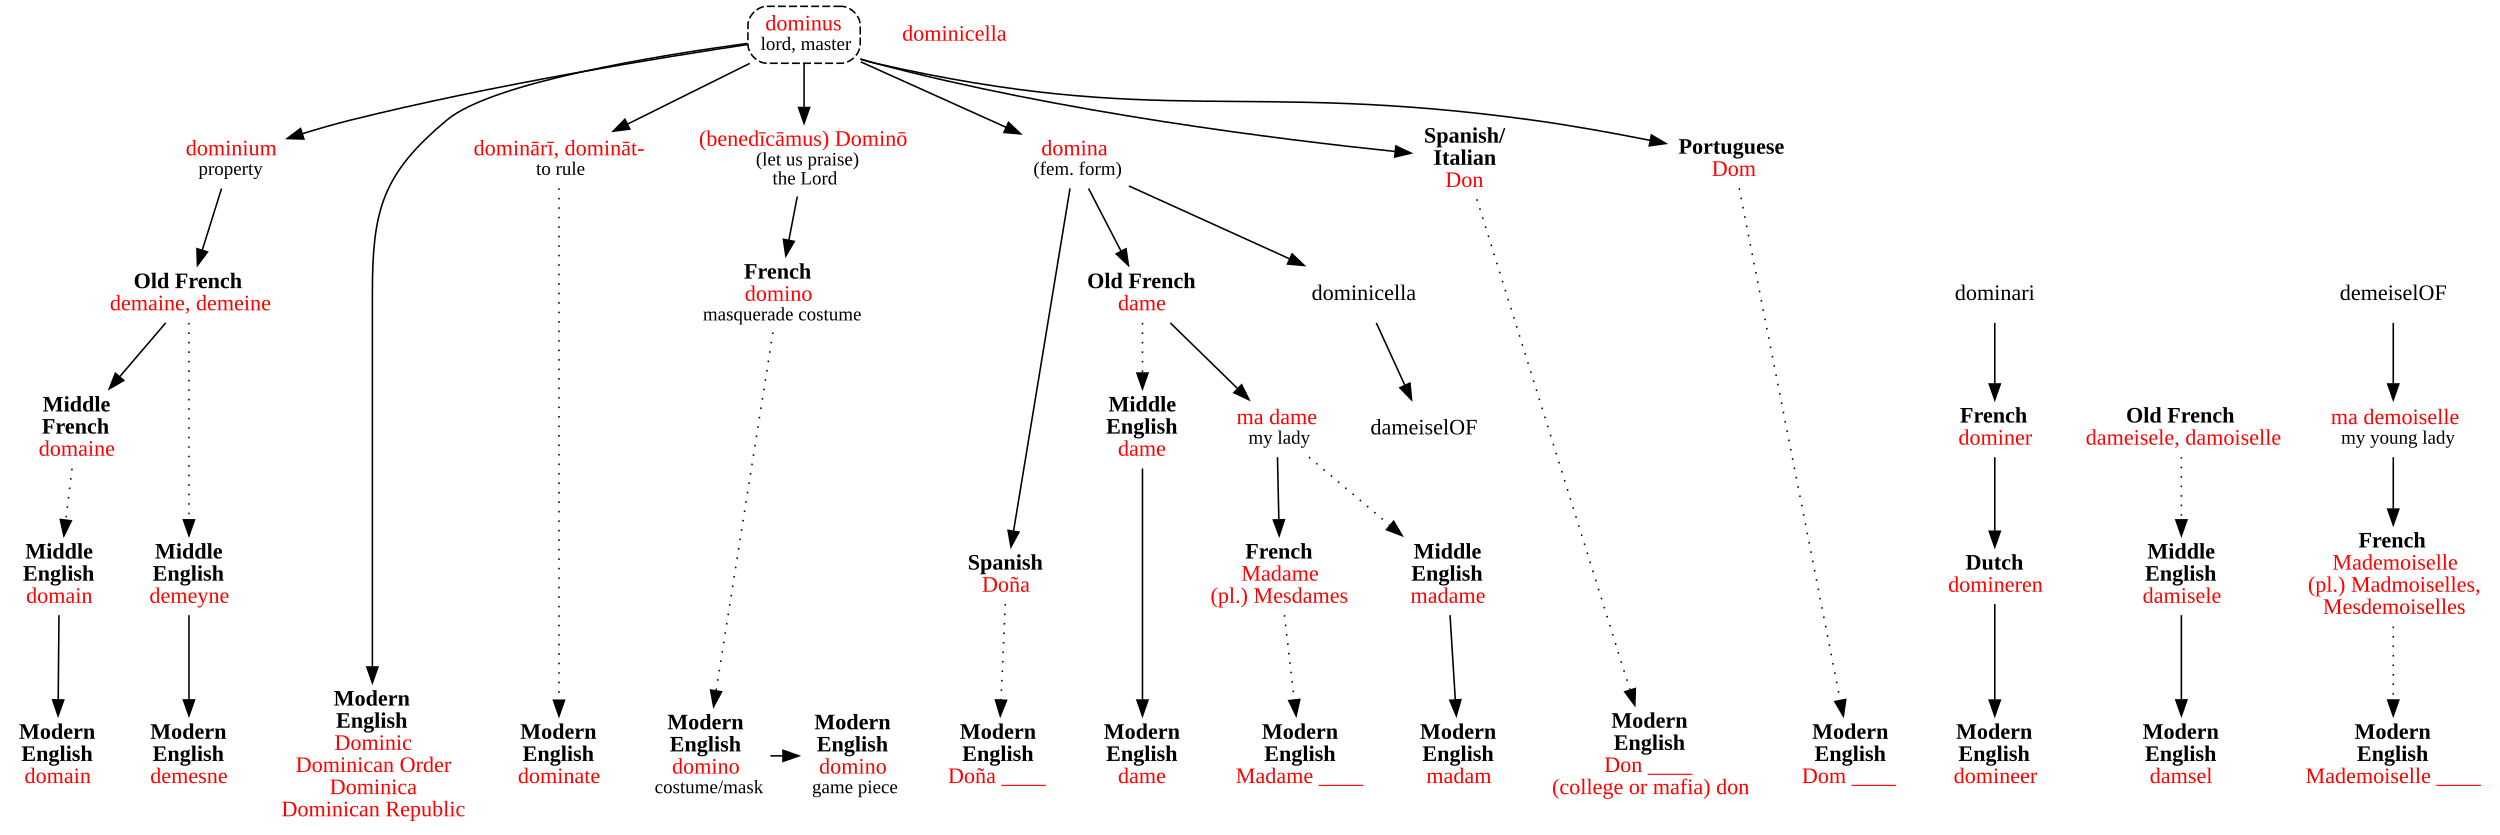
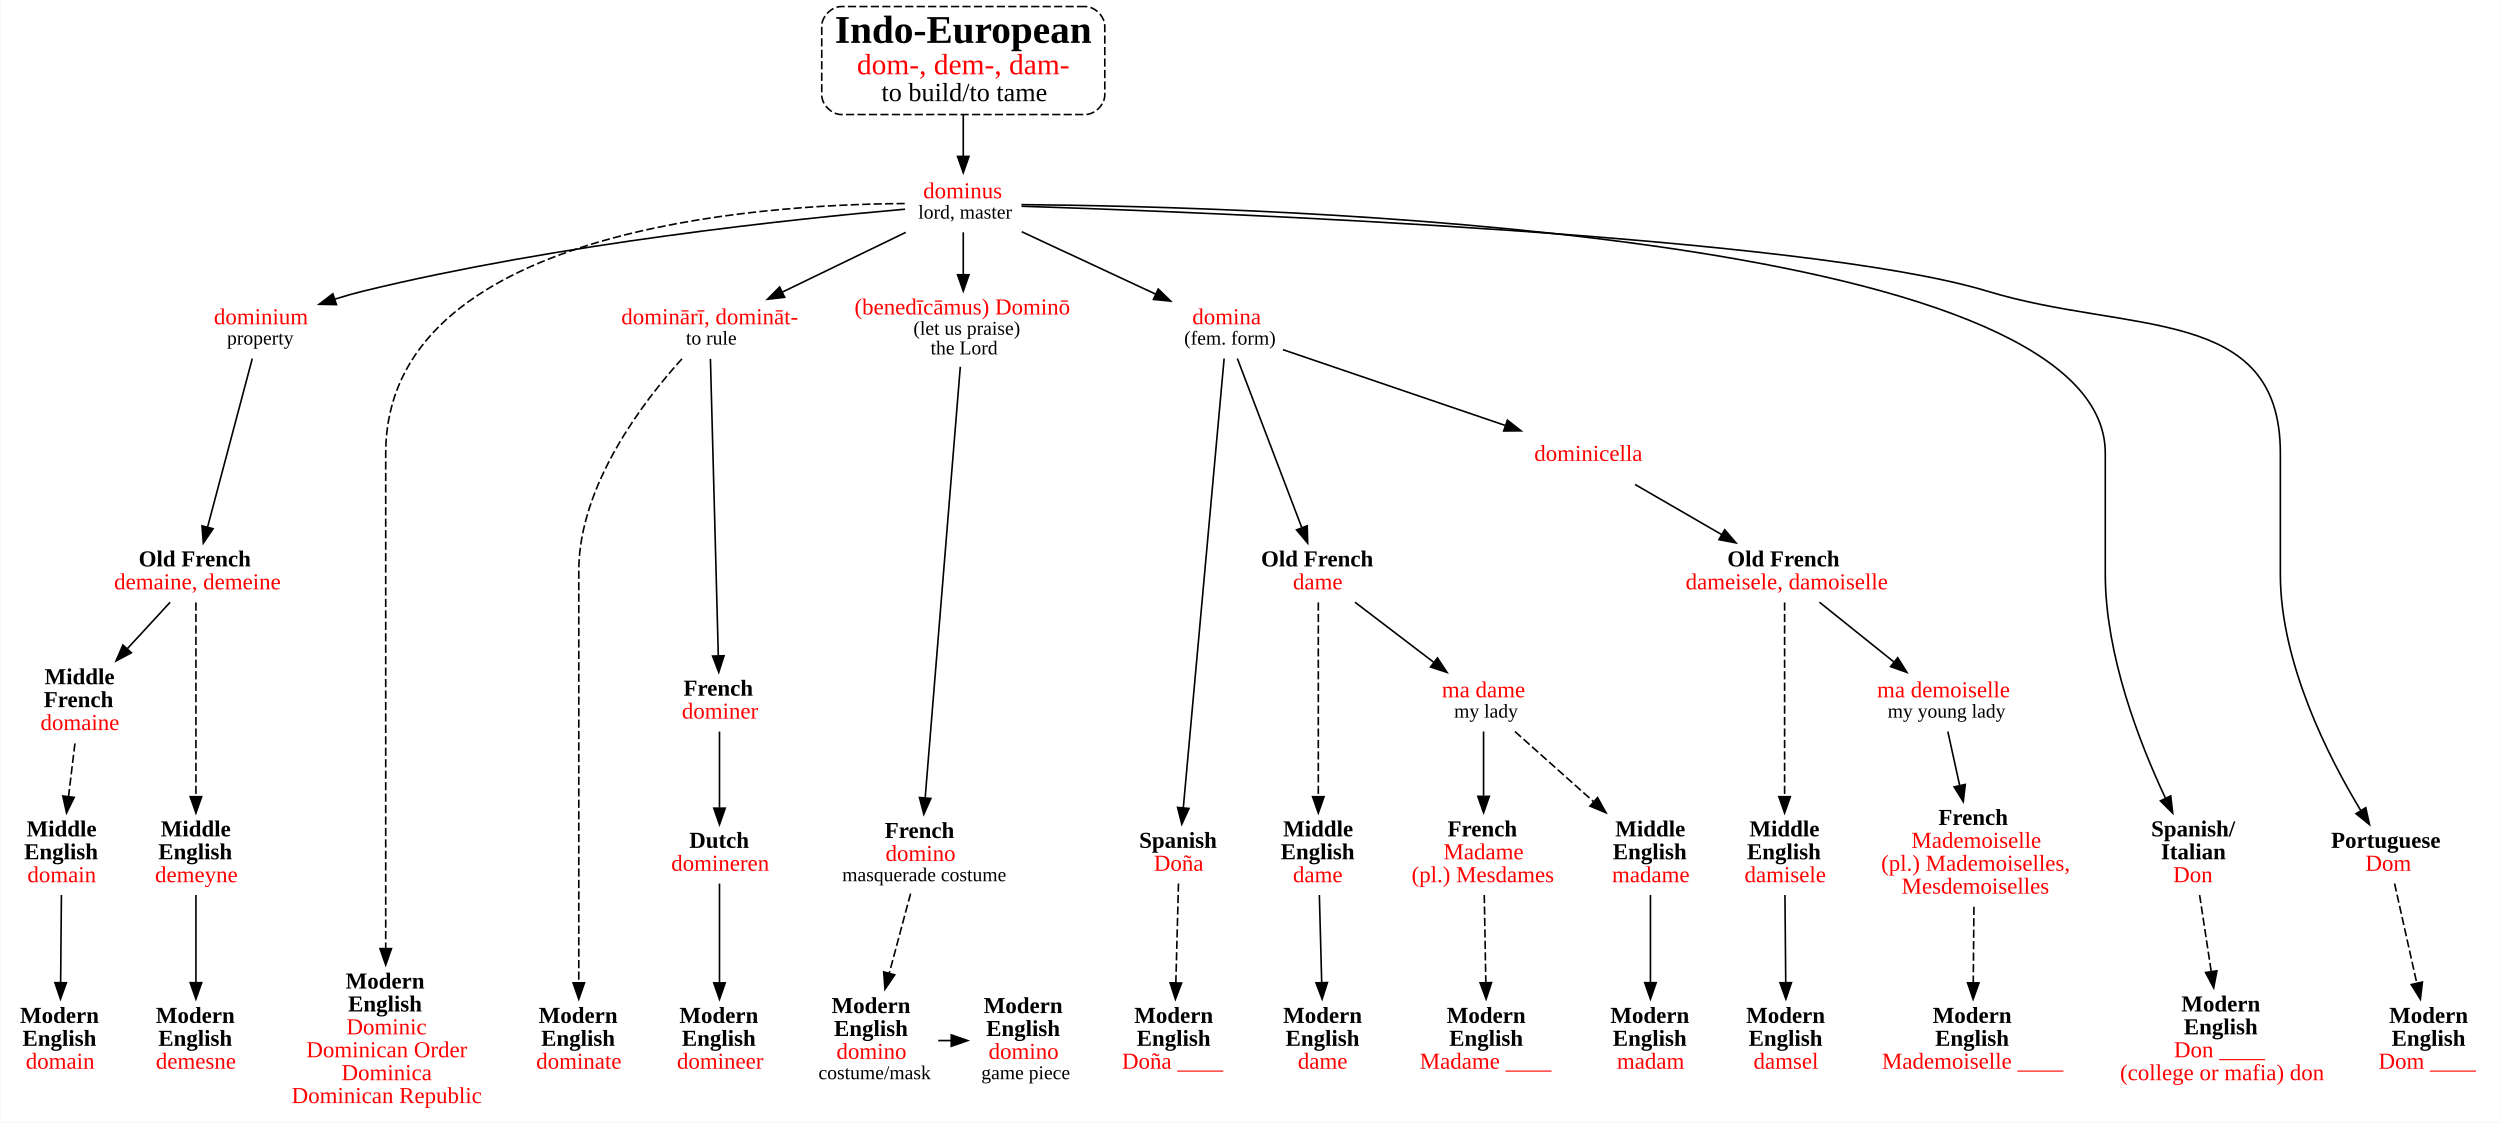
- <svg xmlns="http://www.w3.org/2000/svg" xmlns:xlink="http://www.w3.org/1999/xlink" width="1581pt" height="528pt" viewBox="0.00 0.00 1581.00 528.00">
-   <g id="graph0" class="graph" transform="scale(1 1) rotate(0) translate(4 524)">
-     <polygon fill="white" stroke="transparent" points="-4,4 -4,-524 1577,-524 1577,4 -4,4" />
+ <svg xmlns="http://www.w3.org/2000/svg" xmlns:xlink="http://www.w3.org/1999/xlink" width="1528pt" height="686pt" viewBox="0.00 0.00 1527.50 686.00">
+   <g id="graph0" class="graph" transform="scale(1 1) rotate(0) translate(4 682)">
+     <polygon fill="white" stroke="transparent" points="-4,4 -4,-682 1523.5,-682 1523.5,4 -4,4" />
    <g id="node1" class="node">
      <g id="a_node1">
-         <a xlink:href="dom-build0.svg" xlink:title="&lt;font color=&quot;red&quot;&gt;dominus&lt;/font&gt;&lt;br/&gt;&lt;font point-size=&quot;12&quot;&gt;lord, master&lt;/font&gt;">
-           <path fill="none" stroke="black" stroke-dasharray="5,2" d="M528,-520C528,-520 481,-520 481,-520 475,-520 469,-514 469,-508 469,-508 469,-496 469,-496 469,-490 475,-484 481,-484 481,-484 528,-484 528,-484 534,-484 540,-490 540,-496 540,-496 540,-508 540,-508 540,-514 534,-520 528,-520" />
-           <text text-anchor="start" x="480" y="-504.8" font-family="Times New Roman,serif" font-size="14.00" fill="red">dominus</text>
-           <text text-anchor="start" x="477" y="-492.4" font-family="Times New Roman,serif" font-size="12.00">lord, master</text>
+         <a xlink:href="dom-build0.svg" xlink:title="&lt;font point-size=&quot;24&quot;&gt;&lt;b&gt;Indo-European&lt;/b&gt;&lt;/font&gt;&lt;br/&gt;&lt;font point-size=&quot;18&quot; color=&quot;red&quot;&gt;dom-, dem-, dam-&lt;/font&gt;&lt;br/&gt;&lt;font point-size=&quot;16&quot;&gt;to build/to tame&lt;/font&gt;">
+           <path fill="none" stroke="black" stroke-dasharray="5,2" d="M659,-678C659,-678 510,-678 510,-678 504,-678 498,-672 498,-666 498,-666 498,-624 498,-624 498,-618 504,-612 510,-612 510,-612 659,-612 659,-612 665,-612 671,-618 671,-624 671,-624 671,-666 671,-666 671,-672 665,-678 659,-678" />
+           <text text-anchor="start" x="506" y="-655.8" font-family="Times New Roman,serif" font-weight="bold" font-size="24.00">Indo-European</text>
+           <text text-anchor="start" x="519.5" y="-636.6" font-family="Times New Roman,serif" font-size="18.00" fill="red">dom-, dem-, dam-</text>
+           <text text-anchor="start" x="534.5" y="-620.2" font-family="Times New Roman,serif" font-size="16.00">to build/to tame</text>
        </a>
      </g>
    </g>
    <g id="node2" class="node">
-       <text text-anchor="start" x="113.5" y="-425.8" font-family="Times New Roman,serif" font-size="14.00" fill="red">dominium</text>
-       <text text-anchor="start" x="121.5" y="-413.4" font-family="Times New Roman,serif" font-size="12.00">property</text>
+       <text text-anchor="start" x="560" y="-560.8" font-family="Times New Roman,serif" font-size="14.00" fill="red">dominus</text>
+       <text text-anchor="start" x="557" y="-548.4" font-family="Times New Roman,serif" font-size="12.00">lord, master</text>
    </g>
    <g id="edge1" class="edge">
-       <path fill="none" stroke="black" d="M468.85,-495.86C414.29,-487.68 306.98,-470.3 217.5,-448 207.63,-445.54 197.17,-442.52 187.26,-439.45" />
-       <polygon fill="black" stroke="black" points="188.17,-436.07 177.58,-436.39 186.06,-442.74 188.17,-436.07" />
-     </g>
-     <g id="node9" class="node">
+       <path fill="none" stroke="black" d="M584.5,-611.87C584.5,-603.5 584.5,-594.56 584.5,-586.46" />
+       <polygon fill="black" stroke="black" points="588,-586.41 584.5,-576.41 581,-586.41 588,-586.41" />
+     </g>
+     <g id="node3" class="node">
+       <text text-anchor="start" x="126.5" y="-483.8" font-family="Times New Roman,serif" font-size="14.00" fill="red">dominium</text>
+       <text text-anchor="start" x="134.5" y="-471.4" font-family="Times New Roman,serif" font-size="12.00">property</text>
+     </g>
+     <g id="edge2" class="edge">
+       <path fill="none" stroke="black" d="M548.9,-554.15C482.83,-548.37 337.1,-533.23 217.5,-504 211.88,-502.63 206.05,-500.95 200.31,-499.14" />
+       <polygon fill="black" stroke="black" points="201.38,-495.81 190.79,-496.01 199.19,-502.46 201.38,-495.81" />
+     </g>
+     <g id="node10" class="node">
      <text text-anchor="start" x="207" y="-77.8" font-family="Times New Roman,serif" font-weight="bold" font-size="14.00">Modern</text>
      <text text-anchor="start" x="208.5" y="-63.8" font-family="Times New Roman,serif" font-weight="bold" font-size="14.00">English</text>
      <text text-anchor="start" x="207.5" y="-49.8" font-family="Times New Roman,serif" font-size="14.00" fill="red">Dominic</text>
      <text text-anchor="start" x="183" y="-35.8" font-family="Times New Roman,serif" font-size="14.00" fill="red">Dominican Order</text>
      <text text-anchor="start" x="204.5" y="-21.8" font-family="Times New Roman,serif" font-size="14.00" fill="red">Dominica</text>
      <text text-anchor="start" x="174" y="-7.8" font-family="Times New Roman,serif" font-size="14.00" fill="red">Dominican Republic</text>
    </g>
-     <g id="edge8" class="edge">
-       <path fill="none" stroke="black" d="M468.59,-496.55C412.38,-488.95 307.08,-471.93 278.5,-448 238.05,-414.13 231.5,-391.76 231.5,-339 231.5,-339 231.5,-339 231.5,-252 231.5,-201.31 231.5,-143.57 231.5,-102.31" />
+     <g id="edge9" class="edge">
+       <path fill="none" stroke="black" stroke-dasharray="5,2" d="M548.71,-557.6C458.97,-557.04 231.5,-542.12 231.5,-405 231.5,-405 231.5,-405 231.5,-252 231.5,-201.31 231.5,-143.57 231.5,-102.31" />
      <polygon fill="black" stroke="black" points="235,-102.19 231.5,-92.19 228,-102.19 235,-102.19" />
    </g>
-     <g id="node10" class="node">
-       <text text-anchor="start" x="295.5" y="-425.8" font-family="Times New Roman,serif" font-size="14.00" fill="red">dominārī, domināt-</text>
-       <text text-anchor="start" x="335" y="-413.4" font-family="Times New Roman,serif" font-size="12.00">to rule</text>
-     </g>
-     <g id="edge9" class="edge">
-       <path fill="none" stroke="black" d="M470.1,-483.91C447.32,-472.6 417.27,-457.66 392.86,-445.54" />
-       <polygon fill="black" stroke="black" points="394.32,-442.36 383.8,-441.04 391.2,-448.62 394.32,-442.36" />
+     <g id="node11" class="node">
+       <text text-anchor="start" x="375.5" y="-483.8" font-family="Times New Roman,serif" font-size="14.00" fill="red">dominārī, domināt-</text>
+       <text text-anchor="start" x="415" y="-471.4" font-family="Times New Roman,serif" font-size="12.00">to rule</text>
+     </g>
+     <g id="edge10" class="edge">
+       <path fill="none" stroke="black" d="M549.33,-539.98C527.01,-529.18 497.94,-515.12 474.03,-503.54" />
+       <polygon fill="black" stroke="black" points="475.33,-500.29 464.8,-499.08 472.28,-506.59 475.33,-500.29" />
    </g>
    <g id="node16" class="node">
-       <text text-anchor="start" x="438" y="-431.8" font-family="Times New Roman,serif" font-size="14.00" fill="red">(benedīcāmus) Dominō</text>
-       <text text-anchor="start" x="474" y="-419.4" font-family="Times New Roman,serif" font-size="12.00">(let us praise)</text>
-       <text text-anchor="start" x="484.5" y="-407.4" font-family="Times New Roman,serif" font-size="12.00">the Lord</text>
-     </g>
-     <g id="edge14" class="edge">
-       <path fill="none" stroke="black" d="M504.5,-483.91C504.5,-475.71 504.5,-465.61 504.5,-456.06" />
-       <polygon fill="black" stroke="black" points="508,-456.02 504.5,-446.02 501,-456.02 508,-456.02" />
+       <text text-anchor="start" x="518" y="-489.8" font-family="Times New Roman,serif" font-size="14.00" fill="red">(benedīcāmus) Dominō</text>
+       <text text-anchor="start" x="554" y="-477.4" font-family="Times New Roman,serif" font-size="12.00">(let us praise)</text>
+       <text text-anchor="start" x="564.5" y="-465.4" font-family="Times New Roman,serif" font-size="12.00">the Lord</text>
+     </g>
+     <g id="edge15" class="edge">
+       <path fill="none" stroke="black" d="M584.5,-539.98C584.5,-532.34 584.5,-523.06 584.5,-514.19" />
+       <polygon fill="black" stroke="black" points="588,-514.08 584.5,-504.08 581,-514.08 588,-514.08" />
    </g>
    <g id="node20" class="node">
-       <text text-anchor="start" x="654.5" y="-425.8" font-family="Times New Roman,serif" font-size="14.00" fill="red">domina</text>
-       <text text-anchor="start" x="649.5" y="-413.4" font-family="Times New Roman,serif" font-size="12.00">(fem. form)</text>
+       <text text-anchor="start" x="724.5" y="-483.8" font-family="Times New Roman,serif" font-size="14.00" fill="red">domina</text>
+       <text text-anchor="start" x="719.5" y="-471.4" font-family="Times New Roman,serif" font-size="12.00">(fem. form)</text>
+     </g>
+     <g id="edge20" class="edge">
+       <path fill="none" stroke="black" d="M620.23,-540.36C644.41,-529.09 676.48,-514.15 702.12,-502.21" />
+       <polygon fill="black" stroke="black" points="703.66,-505.35 711.25,-497.96 700.71,-499.01 703.66,-505.35" />
+     </g>
+     <g id="node21" class="node">
+       <text text-anchor="start" x="1310.5" y="-170.8" font-family="Times New Roman,serif" font-weight="bold" font-size="14.00">Spanish/</text>
+       <text text-anchor="start" x="1316.5" y="-156.8" font-family="Times New Roman,serif" font-weight="bold" font-size="14.00">Italian</text>
+       <text text-anchor="start" x="1324" y="-142.8" font-family="Times New Roman,serif" font-size="14.00" fill="red">Don</text>
    </g>
    <g id="edge19" class="edge">
-       <path fill="none" stroke="black" d="M540.35,-484.86C567.1,-472.81 603.77,-456.3 632.16,-443.52" />
-       <polygon fill="black" stroke="black" points="633.77,-446.63 641.45,-439.33 630.89,-440.25 633.77,-446.63" />
-     </g>
-     <g id="node21" class="node">
-       <text text-anchor="start" x="896.5" y="-433.8" font-family="Times New Roman,serif" font-weight="bold" font-size="14.00">Spanish/</text>
-       <text text-anchor="start" x="902.5" y="-419.8" font-family="Times New Roman,serif" font-weight="bold" font-size="14.00">Italian</text>
-       <text text-anchor="start" x="910" y="-405.8" font-family="Times New Roman,serif" font-size="14.00" fill="red">Don</text>
-     </g>
-     <g id="edge18" class="edge">
-       <path fill="none" stroke="black" d="M540.15,-486.79C543.29,-485.77 546.43,-484.82 549.5,-484 666,-452.97 807.5,-435.56 878.04,-428.22" />
-       <polygon fill="black" stroke="black" points="878.74,-431.67 888.33,-427.17 878.03,-424.7 878.74,-431.67" />
+       <path fill="none" stroke="black" d="M620.07,-556.94C762.31,-555.75 1282.5,-542.04 1282.5,-405 1282.5,-405 1282.5,-405 1282.5,-331 1282.5,-281.68 1303.4,-227.92 1319.2,-194.34" />
+       <polygon fill="black" stroke="black" points="1322.51,-195.54 1323.7,-185.01 1316.2,-192.5 1322.51,-195.54" />
    </g>
    <g id="node25" class="node">
-       <text text-anchor="start" x="1057.5" y="-426.8" font-family="Times New Roman,serif" font-weight="bold" font-size="14.00">Portuguese</text>
-       <text text-anchor="start" x="1078.5" y="-412.8" font-family="Times New Roman,serif" font-size="14.00" fill="red">Dom</text>
-     </g>
-     <g id="edge23" class="edge">
-       <path fill="none" stroke="black" d="M540.09,-486.54C543.24,-485.57 546.41,-484.7 549.5,-484 730.45,-442.82 781.65,-473.26 965.5,-448 989.89,-444.65 1016.69,-439.76 1039.37,-435.27" />
-       <polygon fill="black" stroke="black" points="1040.36,-438.64 1049.47,-433.24 1038.98,-431.78 1040.36,-438.64" />
-     </g>
-     <g id="node3" class="node">
-       <text text-anchor="start" x="80.5" y="-341.8" font-family="Times New Roman,serif" font-weight="bold" font-size="14.00">Old French</text>
-       <text text-anchor="start" x="65.5" y="-327.8" font-family="Times New Roman,serif" font-size="14.00" fill="red">demaine, demeine</text>
-     </g>
-     <g id="edge2" class="edge">
-       <path fill="none" stroke="black" d="M136.11,-404.8C132.59,-393.56 127.92,-378.65 123.92,-365.86" />
-       <polygon fill="black" stroke="black" points="127.21,-364.67 120.88,-356.18 120.53,-366.76 127.21,-364.67" />
+       <text text-anchor="start" x="1420.5" y="-163.8" font-family="Times New Roman,serif" font-weight="bold" font-size="14.00">Portuguese</text>
+       <text text-anchor="start" x="1441.5" y="-149.8" font-family="Times New Roman,serif" font-size="14.00" fill="red">Dom</text>
+     </g>
+     <g id="edge24" class="edge">
+       <path fill="none" stroke="black" d="M620.1,-555.94C735.57,-552.2 1098.7,-537.95 1210.5,-504 1297.49,-477.58 1389.5,-495.91 1389.5,-405 1389.5,-405 1389.5,-405 1389.5,-331 1389.5,-276.83 1418.99,-219.12 1438.54,-186.81" />
+       <polygon fill="black" stroke="black" points="1441.7,-188.35 1444,-178.01 1435.76,-184.66 1441.7,-188.35" />
    </g>
    <g id="node4" class="node">
+       <text text-anchor="start" x="80.5" y="-335.8" font-family="Times New Roman,serif" font-weight="bold" font-size="14.00">Old French</text>
+       <text text-anchor="start" x="65.5" y="-321.8" font-family="Times New Roman,serif" font-size="14.00" fill="red">demaine, demeine</text>
+     </g>
+     <g id="edge3" class="edge">
+       <path fill="none" stroke="black" d="M149.95,-462.85C143.23,-437.51 130.58,-389.85 122.62,-359.85" />
+       <polygon fill="black" stroke="black" points="125.97,-358.81 120.02,-350.04 119.2,-360.6 125.97,-358.81" />
+     </g>
+     <g id="node5" class="node">
      <text text-anchor="start" x="23" y="-263.8" font-family="Times New Roman,serif" font-weight="bold" font-size="14.00">Middle</text>
      <text text-anchor="start" x="22.5" y="-249.8" font-family="Times New Roman,serif" font-weight="bold" font-size="14.00">French</text>
      <text text-anchor="start" x="20.5" y="-235.8" font-family="Times New Roman,serif" font-size="14.00" fill="red">domaine</text>
    </g>
-     <g id="edge3" class="edge">
-       <path fill="none" stroke="black" d="M100.79,-319.8C92.41,-310 81.64,-297.41 71.76,-285.87" />
-       <polygon fill="black" stroke="black" points="74.28,-283.42 65.12,-278.1 68.96,-287.97 74.28,-283.42" />
-     </g>
-     <g id="node7" class="node">
+     <g id="edge4" class="edge">
+       <path fill="none" stroke="black" d="M99.74,-313.91C92.07,-305.59 82.59,-295.31 73.67,-285.63" />
+       <polygon fill="black" stroke="black" points="76.03,-283.03 66.68,-278.05 70.88,-287.77 76.03,-283.03" />
+     </g>
+     <g id="node8" class="node">
      <text text-anchor="start" x="94" y="-170.8" font-family="Times New Roman,serif" font-weight="bold" font-size="14.00">Middle</text>
      <text text-anchor="start" x="92.5" y="-156.8" font-family="Times New Roman,serif" font-weight="bold" font-size="14.00">English</text>
      <text text-anchor="start" x="90.5" y="-142.8" font-family="Times New Roman,serif" font-size="14.00" fill="red">demeyne</text>
    </g>
-     <g id="edge6" class="edge">
-       <path fill="none" stroke="black" stroke-dasharray="1,5" d="M115.5,-319.8C115.5,-291.15 115.5,-233.09 115.5,-195.67" />
-       <polygon fill="black" stroke="black" points="119,-195.24 115.5,-185.24 112,-195.24 119,-195.24" />
-     </g>
-     <g id="node5" class="node">
+     <g id="edge7" class="edge">
+       <path fill="none" stroke="black" stroke-dasharray="5,2" d="M115.5,-313.76C115.5,-286.03 115.5,-230.98 115.5,-195.09" />
+       <polygon fill="black" stroke="black" points="119,-195.07 115.5,-185.07 112,-195.07 119,-195.07" />
+     </g>
+     <g id="node6" class="node">
      <text text-anchor="start" x="12" y="-170.8" font-family="Times New Roman,serif" font-weight="bold" font-size="14.00">Middle</text>
      <text text-anchor="start" x="10.5" y="-156.8" font-family="Times New Roman,serif" font-weight="bold" font-size="14.00">English</text>
      <text text-anchor="start" x="12.5" y="-142.8" font-family="Times New Roman,serif" font-size="14.00" fill="red">domain</text>
    </g>
-     <g id="edge4" class="edge">
-       <path fill="none" stroke="black" stroke-dasharray="1,5" d="M41.55,-227.61C40.35,-217.64 38.93,-205.93 37.63,-195.13" />
+     <g id="edge5" class="edge">
+       <path fill="none" stroke="black" stroke-dasharray="5,2" d="M41.55,-227.61C40.35,-217.64 38.93,-205.93 37.63,-195.13" />
      <polygon fill="black" stroke="black" points="41.09,-194.65 36.42,-185.14 34.14,-195.49 41.09,-194.65" />
    </g>
-     <g id="node6" class="node">
+     <g id="node7" class="node">
      <text text-anchor="start" x="8" y="-56.8" font-family="Times New Roman,serif" font-weight="bold" font-size="14.00">Modern</text>
      <text text-anchor="start" x="9.5" y="-42.8" font-family="Times New Roman,serif" font-weight="bold" font-size="14.00">English</text>
      <text text-anchor="start" x="11.5" y="-28.8" font-family="Times New Roman,serif" font-size="14.00" fill="red">domain</text>
    </g>
-     <g id="edge5" class="edge">
+     <g id="edge6" class="edge">
      <path fill="none" stroke="black" d="M33.29,-134.97C33.15,-119.43 32.96,-98.95 32.81,-81.65" />
      <polygon fill="black" stroke="black" points="36.31,-81.34 32.72,-71.37 29.31,-81.4 36.31,-81.34" />
    </g>
-     <g id="node8" class="node">
+     <g id="node9" class="node">
      <text text-anchor="start" x="91" y="-56.8" font-family="Times New Roman,serif" font-weight="bold" font-size="14.00">Modern</text>
      <text text-anchor="start" x="92.5" y="-42.8" font-family="Times New Roman,serif" font-weight="bold" font-size="14.00">English</text>
      <text text-anchor="start" x="91" y="-28.8" font-family="Times New Roman,serif" font-size="14.00" fill="red">demesne</text>
    </g>
-     <g id="edge7" class="edge">
+     <g id="edge8" class="edge">
      <path fill="none" stroke="black" d="M115.5,-134.97C115.5,-119.43 115.5,-98.95 115.5,-81.65" />
      <polygon fill="black" stroke="black" points="119,-81.37 115.5,-71.37 112,-81.37 119,-81.37" />
    </g>
-     <g id="node11" class="node">
+     <g id="node12" class="node">
      <text text-anchor="start" x="325" y="-56.8" font-family="Times New Roman,serif" font-weight="bold" font-size="14.00">Modern</text>
      <text text-anchor="start" x="326.5" y="-42.8" font-family="Times New Roman,serif" font-weight="bold" font-size="14.00">English</text>
      <text text-anchor="start" x="323.5" y="-28.8" font-family="Times New Roman,serif" font-size="14.00" fill="red">dominate</text>
    </g>
-     <g id="edge10" class="edge">
-       <path fill="none" stroke="black" stroke-dasharray="1,5" d="M349.5,-404.91C349.5,-347.3 349.5,-159.44 349.5,-81.44" />
-       <polygon fill="black" stroke="black" points="353,-81.18 349.5,-71.18 346,-81.18 353,-81.18" />
-     </g>
-     <g id="node12" class="node">
-       <text text-anchor="start" x="1235.5" y="-256.8" font-family="Times New Roman,serif" font-weight="bold" font-size="14.00">French</text>
-       <text text-anchor="start" x="1234.5" y="-242.8" font-family="Times New Roman,serif" font-size="14.00" fill="red">dominer</text>
+     <g id="edge11" class="edge">
+       <path fill="none" stroke="black" stroke-dasharray="5,2" d="M412.53,-462.65C389.05,-436.73 349.5,-385.3 349.5,-333 349.5,-333 349.5,-333 349.5,-252 349.5,-192.05 349.5,-122.24 349.5,-81.5" />
+       <polygon fill="black" stroke="black" points="353,-81.3 349.5,-71.3 346,-81.3 353,-81.3" />
    </g>
    <g id="node13" class="node">
-       <text text-anchor="start" x="1239" y="-163.8" font-family="Times New Roman,serif" font-weight="bold" font-size="14.00">Dutch</text>
-       <text text-anchor="start" x="1228" y="-149.8" font-family="Times New Roman,serif" font-size="14.00" fill="red">domineren</text>
+       <text text-anchor="start" x="413.5" y="-256.8" font-family="Times New Roman,serif" font-weight="bold" font-size="14.00">French</text>
+       <text text-anchor="start" x="412.5" y="-242.8" font-family="Times New Roman,serif" font-size="14.00" fill="red">dominer</text>
    </g>
    <g id="edge12" class="edge">
-       <path fill="none" stroke="black" d="M1257.5,-234.88C1257.5,-221.79 1257.5,-203.48 1257.5,-188.36" />
-       <polygon fill="black" stroke="black" points="1261,-188.04 1257.5,-178.04 1254,-188.04 1261,-188.04" />
+       <path fill="none" stroke="black" d="M429.96,-462.64C431,-423.52 433.53,-328.21 434.78,-281.17" />
+       <polygon fill="black" stroke="black" points="438.28,-281.2 435.05,-271.11 431.28,-281.01 438.28,-281.2" />
    </g>
    <g id="node14" class="node">
-       <text text-anchor="start" x="1233" y="-56.8" font-family="Times New Roman,serif" font-weight="bold" font-size="14.00">Modern</text>
-       <text text-anchor="start" x="1234.5" y="-42.8" font-family="Times New Roman,serif" font-weight="bold" font-size="14.00">English</text>
-       <text text-anchor="start" x="1231.5" y="-28.8" font-family="Times New Roman,serif" font-size="14.00" fill="red">domineer</text>
+       <text text-anchor="start" x="417" y="-163.8" font-family="Times New Roman,serif" font-weight="bold" font-size="14.00">Dutch</text>
+       <text text-anchor="start" x="406" y="-149.8" font-family="Times New Roman,serif" font-size="14.00" fill="red">domineren</text>
    </g>
    <g id="edge13" class="edge">
-       <path fill="none" stroke="black" d="M1257.5,-141.99C1257.5,-125.94 1257.5,-101.41 1257.5,-81.29" />
-       <polygon fill="black" stroke="black" points="1261,-81.25 1257.5,-71.25 1254,-81.25 1261,-81.25" />
+       <path fill="none" stroke="black" d="M435.5,-234.88C435.5,-221.79 435.5,-203.48 435.5,-188.36" />
+       <polygon fill="black" stroke="black" points="439,-188.04 435.5,-178.04 432,-188.04 439,-188.04" />
    </g>
    <g id="node15" class="node">
-       <text text-anchor="middle" x="1257.5" y="-334.3" font-family="Times New Roman,serif" font-size="14.00">dominari</text>
-     </g>
-     <g id="edge11" class="edge">
-       <path fill="none" stroke="black" d="M1257.5,-319.8C1257.5,-308.67 1257.5,-293.94 1257.5,-281.24" />
-       <polygon fill="black" stroke="black" points="1261,-281.18 1257.5,-271.18 1254,-281.18 1261,-281.18" />
+       <text text-anchor="start" x="411" y="-56.8" font-family="Times New Roman,serif" font-weight="bold" font-size="14.00">Modern</text>
+       <text text-anchor="start" x="412.5" y="-42.8" font-family="Times New Roman,serif" font-weight="bold" font-size="14.00">English</text>
+       <text text-anchor="start" x="409.5" y="-28.8" font-family="Times New Roman,serif" font-size="14.00" fill="red">domineer</text>
+     </g>
+     <g id="edge14" class="edge">
+       <path fill="none" stroke="black" d="M435.5,-141.99C435.5,-125.94 435.5,-101.41 435.5,-81.29" />
+       <polygon fill="black" stroke="black" points="439,-81.25 435.5,-71.25 432,-81.25 439,-81.25" />
    </g>
    <g id="node17" class="node">
-       <text text-anchor="start" x="466.5" y="-347.8" font-family="Times New Roman,serif" font-weight="bold" font-size="14.00">French</text>
-       <text text-anchor="start" x="467" y="-333.8" font-family="Times New Roman,serif" font-size="14.00" fill="red">domino</text>
-       <text text-anchor="start" x="440.5" y="-321.4" font-family="Times New Roman,serif" font-size="12.00">masquerade costume</text>
-     </g>
-     <g id="edge15" class="edge">
-       <path fill="none" stroke="black" d="M500.21,-399.76C498.58,-391.31 496.69,-381.51 494.91,-372.26" />
-       <polygon fill="black" stroke="black" points="498.3,-371.33 492.97,-362.17 491.42,-372.66 498.3,-371.33" />
+       <text text-anchor="start" x="536.5" y="-169.8" font-family="Times New Roman,serif" font-weight="bold" font-size="14.00">French</text>
+       <text text-anchor="start" x="537" y="-155.8" font-family="Times New Roman,serif" font-size="14.00" fill="red">domino</text>
+       <text text-anchor="start" x="510.5" y="-143.4" font-family="Times New Roman,serif" font-size="12.00">masquerade costume</text>
+     </g>
+     <g id="edge16" class="edge">
+       <path fill="none" stroke="black" d="M582.69,-457.82C578.21,-402.81 566.56,-259.84 561.23,-194.48" />
+       <polygon fill="black" stroke="black" points="564.7,-194 560.4,-184.31 557.72,-194.57 564.7,-194" />
    </g>
    <g id="node18" class="node">
-       <text text-anchor="start" x="418" y="-62.8" font-family="Times New Roman,serif" font-weight="bold" font-size="14.00">Modern</text>
-       <text text-anchor="start" x="419.5" y="-48.8" font-family="Times New Roman,serif" font-weight="bold" font-size="14.00">English</text>
-       <text text-anchor="start" x="421" y="-34.8" font-family="Times New Roman,serif" font-size="14.00" fill="red">domino</text>
-       <text text-anchor="start" x="410" y="-22.4" font-family="Times New Roman,serif" font-size="12.00">costume/mask</text>
-     </g>
-     <g id="edge16" class="edge">
-       <path fill="none" stroke="black" stroke-dasharray="1,5" d="M484.81,-313.76C476.99,-264.46 458.66,-148.9 448.89,-87.31" />
-       <polygon fill="black" stroke="black" points="452.31,-86.51 447.29,-77.18 445.4,-87.61 452.31,-86.51" />
+       <text text-anchor="start" x="504" y="-62.8" font-family="Times New Roman,serif" font-weight="bold" font-size="14.00">Modern</text>
+       <text text-anchor="start" x="505.5" y="-48.8" font-family="Times New Roman,serif" font-weight="bold" font-size="14.00">English</text>
+       <text text-anchor="start" x="507" y="-34.8" font-family="Times New Roman,serif" font-size="14.00" fill="red">domino</text>
+       <text text-anchor="start" x="496" y="-22.4" font-family="Times New Roman,serif" font-size="12.00">costume/mask</text>
+     </g>
+     <g id="edge17" class="edge">
+       <path fill="none" stroke="black" stroke-dasharray="5,2" d="M552.28,-135.79C548.53,-121.79 543.65,-103.55 539.28,-87.25" />
+       <polygon fill="black" stroke="black" points="542.61,-86.16 536.65,-77.41 535.85,-87.98 542.61,-86.16" />
    </g>
    <g id="node19" class="node">
-       <text text-anchor="start" x="511" y="-62.8" font-family="Times New Roman,serif" font-weight="bold" font-size="14.00">Modern</text>
-       <text text-anchor="start" x="512.5" y="-48.8" font-family="Times New Roman,serif" font-weight="bold" font-size="14.00">English</text>
-       <text text-anchor="start" x="514" y="-34.8" font-family="Times New Roman,serif" font-size="14.00" fill="red">domino</text>
-       <text text-anchor="start" x="509.5" y="-22.4" font-family="Times New Roman,serif" font-size="12.00">game piece</text>
-     </g>
-     <g id="edge17" class="edge">
-       <path fill="none" stroke="black" d="M483.19,-46C485.81,-46 488.43,-46 491.05,-46" />
-       <polygon fill="black" stroke="black" points="491.17,-49.5 501.17,-46 491.17,-42.5 491.17,-49.5" />
+       <text text-anchor="start" x="597" y="-62.8" font-family="Times New Roman,serif" font-weight="bold" font-size="14.00">Modern</text>
+       <text text-anchor="start" x="598.5" y="-48.8" font-family="Times New Roman,serif" font-weight="bold" font-size="14.00">English</text>
+       <text text-anchor="start" x="600" y="-34.8" font-family="Times New Roman,serif" font-size="14.00" fill="red">domino</text>
+       <text text-anchor="start" x="595.5" y="-22.4" font-family="Times New Roman,serif" font-size="12.00">game piece</text>
+     </g>
+     <g id="edge18" class="edge">
+       <path fill="none" stroke="black" d="M569.19,-46C571.81,-46 574.43,-46 577.05,-46" />
+       <polygon fill="black" stroke="black" points="577.17,-49.5 587.17,-46 577.17,-42.5 577.17,-49.5" />
    </g>
    <g id="node22" class="node">
-       <text text-anchor="start" x="608" y="-163.8" font-family="Times New Roman,serif" font-weight="bold" font-size="14.00">Spanish</text>
-       <text text-anchor="start" x="617" y="-149.8" font-family="Times New Roman,serif" font-size="14.00" fill="red">Doña</text>
-     </g>
-     <g id="edge20" class="edge">
-       <path fill="none" stroke="black" d="M672.68,-404.88C665.39,-360.63 645.88,-242.22 637.01,-188.36" />
-       <polygon fill="black" stroke="black" points="640.41,-187.49 635.33,-178.19 633.5,-188.62 640.41,-187.49" />
+       <text text-anchor="start" x="692" y="-163.8" font-family="Times New Roman,serif" font-weight="bold" font-size="14.00">Spanish</text>
+       <text text-anchor="start" x="701" y="-149.8" font-family="Times New Roman,serif" font-size="14.00" fill="red">Doña</text>
+     </g>
+     <g id="edge21" class="edge">
+       <path fill="none" stroke="black" d="M743.94,-462.85C739.18,-410.49 724.81,-252.39 718.99,-188.36" />
+       <polygon fill="black" stroke="black" points="722.46,-187.88 718.07,-178.24 715.49,-188.51 722.46,-187.88" />
    </g>
    <g id="node27" class="node">
-       <text text-anchor="start" x="683.5" y="-341.8" font-family="Times New Roman,serif" font-weight="bold" font-size="14.00">Old French</text>
-       <text text-anchor="start" x="703" y="-327.8" font-family="Times New Roman,serif" font-size="14.00" fill="red">dame</text>
+       <text text-anchor="start" x="766.5" y="-335.8" font-family="Times New Roman,serif" font-weight="bold" font-size="14.00">Old French</text>
+       <text text-anchor="start" x="786" y="-321.8" font-family="Times New Roman,serif" font-size="14.00" fill="red">dame</text>
+     </g>
+     <g id="edge26" class="edge">
+       <path fill="none" stroke="black" d="M752.03,-462.85C761.73,-437.4 780,-389.43 791.42,-359.46" />
+       <polygon fill="black" stroke="black" points="794.72,-360.63 795.01,-350.04 788.18,-358.14 794.72,-360.63" />
+     </g>
+     <g id="node35" class="node">
+       <text text-anchor="start" x="933.5" y="-400.3" font-family="Times New Roman,serif" font-size="14.00" fill="red">dominicella</text>
+     </g>
+     <g id="edge34" class="edge">
+       <path fill="none" stroke="black" d="M779.88,-468.28C816.35,-455.85 874.32,-436.08 915.77,-421.95" />
+       <polygon fill="black" stroke="black" points="917.07,-425.21 925.4,-418.67 914.81,-418.58 917.07,-425.21" />
+     </g>
+     <g id="node23" class="node">
+       <text text-anchor="start" x="1329" y="-63.8" font-family="Times New Roman,serif" font-weight="bold" font-size="14.00">Modern</text>
+       <text text-anchor="start" x="1330.5" y="-49.8" font-family="Times New Roman,serif" font-weight="bold" font-size="14.00">English</text>
+       <text text-anchor="start" x="1324.5" y="-35.8" font-family="Times New Roman,serif" font-size="14.00" fill="red">Don ____</text>
+       <text text-anchor="start" x="1291.5" y="-21.8" font-family="Times New Roman,serif" font-size="14.00" fill="red">(college or mafia) don</text>
+     </g>
+     <g id="edge22" class="edge">
+       <path fill="none" stroke="black" stroke-dasharray="5,2" d="M1340.15,-134.97C1342.21,-121.37 1344.85,-103.98 1347.24,-88.26" />
+       <polygon fill="black" stroke="black" points="1350.72,-88.64 1348.76,-78.23 1343.8,-87.59 1350.72,-88.64" />
+     </g>
+     <g id="node24" class="node">
+       <text text-anchor="start" x="689" y="-56.8" font-family="Times New Roman,serif" font-weight="bold" font-size="14.00">Modern</text>
+       <text text-anchor="start" x="690.5" y="-42.8" font-family="Times New Roman,serif" font-weight="bold" font-size="14.00">English</text>
+       <text text-anchor="start" x="681.5" y="-28.8" font-family="Times New Roman,serif" font-size="14.00" fill="red">Doña ____</text>
+     </g>
+     <g id="edge23" class="edge">
+       <path fill="none" stroke="black" stroke-dasharray="5,2" d="M716.04,-141.99C715.61,-125.94 714.96,-101.41 714.42,-81.29" />
+       <polygon fill="black" stroke="black" points="717.92,-81.15 714.15,-71.25 710.92,-81.34 717.92,-81.15" />
+     </g>
+     <g id="node26" class="node">
+       <text text-anchor="start" x="1456" y="-56.8" font-family="Times New Roman,serif" font-weight="bold" font-size="14.00">Modern</text>
+       <text text-anchor="start" x="1457.5" y="-42.8" font-family="Times New Roman,serif" font-weight="bold" font-size="14.00">English</text>
+       <text text-anchor="start" x="1449.5" y="-28.8" font-family="Times New Roman,serif" font-size="14.00" fill="red">Dom ____</text>
    </g>
    <g id="edge25" class="edge">
-       <path fill="none" stroke="black" d="M684.41,-404.8C690.35,-393.34 698.27,-378.06 704.97,-365.11" />
-       <polygon fill="black" stroke="black" points="708.11,-366.66 709.6,-356.18 701.89,-363.44 708.11,-366.66" />
+       <path fill="none" stroke="black" stroke-dasharray="5,2" d="M1459.3,-141.99C1462.9,-125.87 1468.41,-101.18 1472.91,-81.02" />
+       <polygon fill="black" stroke="black" points="1476.33,-81.77 1475.09,-71.25 1469.49,-80.24 1476.33,-81.77" />
+     </g>
+     <g id="node28" class="node">
+       <text text-anchor="start" x="780" y="-170.8" font-family="Times New Roman,serif" font-weight="bold" font-size="14.00">Middle</text>
+       <text text-anchor="start" x="778.5" y="-156.8" font-family="Times New Roman,serif" font-weight="bold" font-size="14.00">English</text>
+       <text text-anchor="start" x="786" y="-142.8" font-family="Times New Roman,serif" font-size="14.00" fill="red">dame</text>
+     </g>
+     <g id="edge27" class="edge">
+       <path fill="none" stroke="black" stroke-dasharray="5,2" d="M801.5,-313.76C801.5,-286.03 801.5,-230.98 801.5,-195.09" />
+       <polygon fill="black" stroke="black" points="805,-195.07 801.5,-185.07 798,-195.07 805,-195.07" />
+     </g>
+     <g id="node30" class="node">
+       <text text-anchor="start" x="877" y="-255.8" font-family="Times New Roman,serif" font-size="14.00" fill="red">ma dame</text>
+       <text text-anchor="start" x="884.5" y="-243.4" font-family="Times New Roman,serif" font-size="12.00">my lady</text>
+     </g>
+     <g id="edge29" class="edge">
+       <path fill="none" stroke="black" d="M823.92,-313.91C838.04,-303.14 856.46,-289.1 871.91,-277.32" />
+       <polygon fill="black" stroke="black" points="874.32,-279.89 880.15,-271.04 870.07,-274.32 874.32,-279.89" />
+     </g>
+     <g id="node29" class="node">
+       <text text-anchor="start" x="780" y="-56.8" font-family="Times New Roman,serif" font-weight="bold" font-size="14.00">Modern</text>
+       <text text-anchor="start" x="781.5" y="-42.8" font-family="Times New Roman,serif" font-weight="bold" font-size="14.00">English</text>
+       <text text-anchor="start" x="789" y="-28.8" font-family="Times New Roman,serif" font-size="14.00" fill="red">dame</text>
+     </g>
+     <g id="edge28" class="edge">
+       <path fill="none" stroke="black" d="M802.14,-134.97C802.56,-119.43 803.11,-98.95 803.57,-81.65" />
+       <polygon fill="black" stroke="black" points="807.08,-81.46 803.85,-71.37 800.08,-81.28 807.08,-81.46" />
+     </g>
+     <g id="node31" class="node">
+       <text text-anchor="start" x="880.5" y="-170.8" font-family="Times New Roman,serif" font-weight="bold" font-size="14.00">French</text>
+       <text text-anchor="start" x="878" y="-156.8" font-family="Times New Roman,serif" font-size="14.00" fill="red">Madame</text>
+       <text text-anchor="start" x="858.5" y="-142.8" font-family="Times New Roman,serif" font-size="14.00" fill="red">(pl.) Mesdames</text>
+     </g>
+     <g id="edge30" class="edge">
+       <path fill="none" stroke="black" d="M902.5,-234.88C902.5,-223.83 902.5,-209.06 902.5,-195.64" />
+       <polygon fill="black" stroke="black" points="906,-195.25 902.5,-185.25 899,-195.25 906,-195.25" />
+     </g>
+     <g id="node33" class="node">
+       <text text-anchor="start" x="983" y="-170.8" font-family="Times New Roman,serif" font-weight="bold" font-size="14.00">Middle</text>
+       <text text-anchor="start" x="981.5" y="-156.8" font-family="Times New Roman,serif" font-weight="bold" font-size="14.00">English</text>
+       <text text-anchor="start" x="981" y="-142.8" font-family="Times New Roman,serif" font-size="14.00" fill="red">madame</text>
+     </g>
+     <g id="edge32" class="edge">
+       <path fill="none" stroke="black" stroke-dasharray="5,2" d="M921.69,-234.88C935.17,-222.85 953.61,-206.4 969.66,-192.08" />
+       <polygon fill="black" stroke="black" points="972.18,-194.52 977.32,-185.25 967.52,-189.3 972.18,-194.52" />
+     </g>
+     <g id="node32" class="node">
+       <text text-anchor="start" x="880" y="-56.8" font-family="Times New Roman,serif" font-weight="bold" font-size="14.00">Modern</text>
+       <text text-anchor="start" x="881.5" y="-42.8" font-family="Times New Roman,serif" font-weight="bold" font-size="14.00">English</text>
+       <text text-anchor="start" x="863.5" y="-28.8" font-family="Times New Roman,serif" font-size="14.00" fill="red">Madame ____</text>
+     </g>
+     <g id="edge31" class="edge">
+       <path fill="none" stroke="black" stroke-dasharray="5,2" d="M902.93,-134.97C903.21,-119.43 903.57,-98.95 903.88,-81.65" />
+       <polygon fill="black" stroke="black" points="907.39,-81.43 904.06,-71.37 900.39,-81.31 907.39,-81.43" />
+     </g>
+     <g id="node34" class="node">
+       <text text-anchor="start" x="980" y="-56.8" font-family="Times New Roman,serif" font-weight="bold" font-size="14.00">Modern</text>
+       <text text-anchor="start" x="981.5" y="-42.8" font-family="Times New Roman,serif" font-weight="bold" font-size="14.00">English</text>
+       <text text-anchor="start" x="984" y="-28.8" font-family="Times New Roman,serif" font-size="14.00" fill="red">madam</text>
+     </g>
+     <g id="edge33" class="edge">
+       <path fill="none" stroke="black" d="M1004.5,-134.97C1004.5,-119.43 1004.5,-98.95 1004.5,-81.65" />
+       <polygon fill="black" stroke="black" points="1008,-81.37 1004.5,-71.37 1001,-81.37 1008,-81.37" />
+     </g>
+     <g id="node36" class="node">
+       <text text-anchor="start" x="1051.5" y="-335.8" font-family="Times New Roman,serif" font-weight="bold" font-size="14.00">Old French</text>
+       <text text-anchor="start" x="1026" y="-321.8" font-family="Times New Roman,serif" font-size="14.00" fill="red">dameisele, damoiselle</text>
+     </g>
+     <g id="edge35" class="edge">
+       <path fill="none" stroke="black" d="M995.1,-385.88C1011.07,-376.64 1030.96,-365.13 1048.11,-355.21" />
+       <polygon fill="black" stroke="black" points="1049.88,-358.23 1056.79,-350.19 1046.38,-352.17 1049.88,-358.23" />
+     </g>
+     <g id="node37" class="node">
+       <text text-anchor="start" x="1065" y="-170.8" font-family="Times New Roman,serif" font-weight="bold" font-size="14.00">Middle</text>
+       <text text-anchor="start" x="1063.5" y="-156.8" font-family="Times New Roman,serif" font-weight="bold" font-size="14.00">English</text>
+       <text text-anchor="start" x="1062" y="-142.8" font-family="Times New Roman,serif" font-size="14.00" fill="red">damisele</text>
+     </g>
+     <g id="edge36" class="edge">
+       <path fill="none" stroke="black" stroke-dasharray="5,2" d="M1086.5,-313.76C1086.5,-286.03 1086.5,-230.98 1086.5,-195.09" />
+       <polygon fill="black" stroke="black" points="1090,-195.07 1086.5,-185.07 1083,-195.07 1090,-195.07" />
    </g>
    <g id="node39" class="node">
-       <text text-anchor="middle" x="858.5" y="-334.3" font-family="Times New Roman,serif" font-size="14.00">dominicella</text>
-     </g>
-     <g id="edge33" class="edge">
-       <path fill="none" stroke="black" d="M709.92,-406.39C738.54,-393.41 779.56,-374.8 811.25,-360.43" />
-       <polygon fill="black" stroke="black" points="813.1,-363.43 820.76,-356.12 810.21,-357.06 813.1,-363.43" />
-     </g>
-     <g id="node23" class="node">
-       <text text-anchor="start" x="1015" y="-63.8" font-family="Times New Roman,serif" font-weight="bold" font-size="14.00">Modern</text>
-       <text text-anchor="start" x="1016.5" y="-49.8" font-family="Times New Roman,serif" font-weight="bold" font-size="14.00">English</text>
-       <text text-anchor="start" x="1010.5" y="-35.8" font-family="Times New Roman,serif" font-size="14.00" fill="red">Don ____</text>
-       <text text-anchor="start" x="977.5" y="-21.8" font-family="Times New Roman,serif" font-size="14.00" fill="red">(college or mafia) don</text>
-     </g>
-     <g id="edge21" class="edge">
-       <path fill="none" stroke="black" stroke-dasharray="1,5" d="M930,-397.97C949.55,-335.32 1002.25,-166.39 1026.71,-87.99" />
-       <polygon fill="black" stroke="black" points="1030.19,-88.59 1029.83,-78 1023.51,-86.5 1030.19,-88.59" />
-     </g>
-     <g id="node24" class="node">
-       <text text-anchor="start" x="603" y="-56.8" font-family="Times New Roman,serif" font-weight="bold" font-size="14.00">Modern</text>
-       <text text-anchor="start" x="604.5" y="-42.8" font-family="Times New Roman,serif" font-weight="bold" font-size="14.00">English</text>
-       <text text-anchor="start" x="595.5" y="-28.8" font-family="Times New Roman,serif" font-size="14.00" fill="red">Doña ____</text>
-     </g>
-     <g id="edge22" class="edge">
-       <path fill="none" stroke="black" stroke-dasharray="1,5" d="M631.74,-141.99C631.02,-125.94 629.93,-101.41 629.03,-81.29" />
-       <polygon fill="black" stroke="black" points="632.53,-81.08 628.58,-71.25 625.53,-81.39 632.53,-81.08" />
-     </g>
-     <g id="node26" class="node">
-       <text text-anchor="start" x="1142" y="-56.8" font-family="Times New Roman,serif" font-weight="bold" font-size="14.00">Modern</text>
-       <text text-anchor="start" x="1143.5" y="-42.8" font-family="Times New Roman,serif" font-weight="bold" font-size="14.00">English</text>
-       <text text-anchor="start" x="1135.5" y="-28.8" font-family="Times New Roman,serif" font-size="14.00" fill="red">Dom ____</text>
-     </g>
-     <g id="edge24" class="edge">
-       <path fill="none" stroke="black" stroke-dasharray="1,5" d="M1095.87,-404.91C1107.24,-347.3 1144.31,-159.44 1159.7,-81.44" />
-       <polygon fill="black" stroke="black" points="1163.23,-81.67 1161.73,-71.18 1156.36,-80.32 1163.23,-81.67" />
-     </g>
-     <g id="node28" class="node">
-       <text text-anchor="start" x="697" y="-263.8" font-family="Times New Roman,serif" font-weight="bold" font-size="14.00">Middle</text>
-       <text text-anchor="start" x="695.5" y="-249.8" font-family="Times New Roman,serif" font-weight="bold" font-size="14.00">English</text>
-       <text text-anchor="start" x="703" y="-235.8" font-family="Times New Roman,serif" font-size="14.00" fill="red">dame</text>
-     </g>
-     <g id="edge26" class="edge">
-       <path fill="none" stroke="black" stroke-dasharray="1,5" d="M718.5,-319.8C718.5,-310.66 718.5,-299.09 718.5,-288.22" />
-       <polygon fill="black" stroke="black" points="722,-288.1 718.5,-278.1 715,-288.1 722,-288.1" />
-     </g>
-     <g id="node30" class="node">
-       <text text-anchor="start" x="778" y="-255.8" font-family="Times New Roman,serif" font-size="14.00" fill="red">ma dame</text>
-       <text text-anchor="start" x="785.5" y="-243.4" font-family="Times New Roman,serif" font-size="12.00">my lady</text>
-     </g>
-     <g id="edge28" class="edge">
-       <path fill="none" stroke="black" d="M736.11,-319.8C748.42,-307.78 765.03,-291.57 778.68,-278.24" />
-       <polygon fill="black" stroke="black" points="781.2,-280.67 785.91,-271.18 776.31,-275.66 781.2,-280.67" />
-     </g>
-     <g id="node29" class="node">
-       <text text-anchor="start" x="694" y="-56.8" font-family="Times New Roman,serif" font-weight="bold" font-size="14.00">Modern</text>
-       <text text-anchor="start" x="695.5" y="-42.8" font-family="Times New Roman,serif" font-weight="bold" font-size="14.00">English</text>
-       <text text-anchor="start" x="703" y="-28.8" font-family="Times New Roman,serif" font-size="14.00" fill="red">dame</text>
-     </g>
-     <g id="edge27" class="edge">
-       <path fill="none" stroke="black" d="M718.5,-227.68C718.5,-191.38 718.5,-122.89 718.5,-81.46" />
-       <polygon fill="black" stroke="black" points="722,-81.29 718.5,-71.29 715,-81.29 722,-81.29" />
-     </g>
-     <g id="node31" class="node">
-       <text text-anchor="start" x="783.5" y="-170.8" font-family="Times New Roman,serif" font-weight="bold" font-size="14.00">French</text>
-       <text text-anchor="start" x="781" y="-156.8" font-family="Times New Roman,serif" font-size="14.00" fill="red">Madame</text>
-       <text text-anchor="start" x="761.5" y="-142.8" font-family="Times New Roman,serif" font-size="14.00" fill="red">(pl.) Mesdames</text>
-     </g>
-     <g id="edge29" class="edge">
-       <path fill="none" stroke="black" d="M803.88,-234.88C804.12,-223.83 804.44,-209.06 804.74,-195.64" />
-       <polygon fill="black" stroke="black" points="808.25,-195.33 804.97,-185.25 801.25,-195.17 808.25,-195.33" />
-     </g>
-     <g id="node33" class="node">
-       <text text-anchor="start" x="890" y="-170.8" font-family="Times New Roman,serif" font-weight="bold" font-size="14.00">Middle</text>
-       <text text-anchor="start" x="888.5" y="-156.8" font-family="Times New Roman,serif" font-weight="bold" font-size="14.00">English</text>
-       <text text-anchor="start" x="888" y="-142.8" font-family="Times New Roman,serif" font-size="14.00" fill="red">madame</text>
-     </g>
-     <g id="edge31" class="edge">
-       <path fill="none" stroke="black" stroke-dasharray="1,5" d="M823.81,-234.88C838.1,-222.85 857.61,-206.4 874.61,-192.08" />
-       <polygon fill="black" stroke="black" points="877.33,-194.37 882.72,-185.25 872.82,-189.02 877.33,-194.37" />
-     </g>
-     <g id="node32" class="node">
-       <text text-anchor="start" x="794" y="-56.8" font-family="Times New Roman,serif" font-weight="bold" font-size="14.00">Modern</text>
-       <text text-anchor="start" x="795.5" y="-42.8" font-family="Times New Roman,serif" font-weight="bold" font-size="14.00">English</text>
-       <text text-anchor="start" x="777.5" y="-28.8" font-family="Times New Roman,serif" font-size="14.00" fill="red">Madame ____</text>
-     </g>
-     <g id="edge30" class="edge">
-       <path fill="none" stroke="black" stroke-dasharray="1,5" d="M808.29,-134.97C810.09,-119.43 812.47,-98.95 814.48,-81.65" />
-       <polygon fill="black" stroke="black" points="817.99,-81.71 815.67,-71.37 811.04,-80.9 817.99,-81.71" />
-     </g>
-     <g id="node34" class="node">
-       <text text-anchor="start" x="894" y="-56.8" font-family="Times New Roman,serif" font-weight="bold" font-size="14.00">Modern</text>
-       <text text-anchor="start" x="895.5" y="-42.8" font-family="Times New Roman,serif" font-weight="bold" font-size="14.00">English</text>
-       <text text-anchor="start" x="898" y="-28.8" font-family="Times New Roman,serif" font-size="14.00" fill="red">madam</text>
-     </g>
-     <g id="edge32" class="edge">
-       <path fill="none" stroke="black" d="M913,-134.97C913.97,-119.43 915.25,-98.95 916.33,-81.65" />
-       <polygon fill="black" stroke="black" points="919.85,-81.57 916.98,-71.37 912.86,-81.14 919.85,-81.57" />
-     </g>
-     <g id="node35" class="node">
-       <text text-anchor="start" x="566.5" y="-498.3" font-family="Times New Roman,serif" font-size="14.00" fill="red">dominicella</text>
-     </g>
-     <g id="node36" class="node">
-       <text text-anchor="start" x="1340.5" y="-256.8" font-family="Times New Roman,serif" font-weight="bold" font-size="14.00">Old French</text>
-       <text text-anchor="start" x="1315" y="-242.8" font-family="Times New Roman,serif" font-size="14.00" fill="red">dameisele, damoiselle</text>
-     </g>
-     <g id="node37" class="node">
-       <text text-anchor="start" x="1354" y="-170.8" font-family="Times New Roman,serif" font-weight="bold" font-size="14.00">Middle</text>
-       <text text-anchor="start" x="1352.5" y="-156.8" font-family="Times New Roman,serif" font-weight="bold" font-size="14.00">English</text>
-       <text text-anchor="start" x="1351" y="-142.8" font-family="Times New Roman,serif" font-size="14.00" fill="red">damisele</text>
-     </g>
-     <g id="edge35" class="edge">
-       <path fill="none" stroke="black" stroke-dasharray="1,5" d="M1375.5,-234.88C1375.5,-223.83 1375.5,-209.06 1375.5,-195.64" />
-       <polygon fill="black" stroke="black" points="1379,-195.25 1375.5,-185.25 1372,-195.25 1379,-195.25" />
+       <text text-anchor="start" x="1143" y="-255.8" font-family="Times New Roman,serif" font-size="14.00" fill="red">ma demoiselle</text>
+       <text text-anchor="start" x="1149.5" y="-243.4" font-family="Times New Roman,serif" font-size="12.00">my young lady</text>
+     </g>
+     <g id="edge38" class="edge">
+       <path fill="none" stroke="black" d="M1107.81,-313.91C1121.23,-303.14 1138.74,-289.1 1153.43,-277.32" />
+       <polygon fill="black" stroke="black" points="1155.64,-280.03 1161.25,-271.04 1151.26,-274.57 1155.64,-280.03" />
    </g>
    <g id="node38" class="node">
-       <text text-anchor="start" x="1351" y="-56.8" font-family="Times New Roman,serif" font-weight="bold" font-size="14.00">Modern</text>
-       <text text-anchor="start" x="1352.5" y="-42.8" font-family="Times New Roman,serif" font-weight="bold" font-size="14.00">English</text>
-       <text text-anchor="start" x="1355.5" y="-28.8" font-family="Times New Roman,serif" font-size="14.00" fill="red">damsel</text>
-     </g>
-     <g id="edge36" class="edge">
-       <path fill="none" stroke="black" d="M1375.5,-134.97C1375.5,-119.43 1375.5,-98.95 1375.5,-81.65" />
-       <polygon fill="black" stroke="black" points="1379,-81.37 1375.5,-71.37 1372,-81.37 1379,-81.37" />
+       <text text-anchor="start" x="1063" y="-56.8" font-family="Times New Roman,serif" font-weight="bold" font-size="14.00">Modern</text>
+       <text text-anchor="start" x="1064.5" y="-42.8" font-family="Times New Roman,serif" font-weight="bold" font-size="14.00">English</text>
+       <text text-anchor="start" x="1067.5" y="-28.8" font-family="Times New Roman,serif" font-size="14.00" fill="red">damsel</text>
+     </g>
+     <g id="edge37" class="edge">
+       <path fill="none" stroke="black" d="M1086.71,-134.97C1086.85,-119.43 1087.04,-98.95 1087.19,-81.65" />
+       <polygon fill="black" stroke="black" points="1090.69,-81.4 1087.28,-71.37 1083.69,-81.34 1090.69,-81.4" />
    </g>
    <g id="node40" class="node">
-       <text text-anchor="middle" x="896.5" y="-249.3" font-family="Times New Roman,serif" font-size="14.00">dameiselOF</text>
-     </g>
-     <g id="edge34" class="edge">
-       <path fill="none" stroke="black" d="M866.37,-319.8C871.57,-308.45 878.48,-293.35 884.37,-280.48" />
-       <polygon fill="black" stroke="black" points="887.66,-281.72 888.64,-271.18 881.29,-278.81 887.66,-281.72" />
+       <text text-anchor="start" x="1180.5" y="-177.8" font-family="Times New Roman,serif" font-weight="bold" font-size="14.00">French</text>
+       <text text-anchor="start" x="1164" y="-163.8" font-family="Times New Roman,serif" font-size="14.00" fill="red">Mademoiselle</text>
+       <text text-anchor="start" x="1145.5" y="-149.8" font-family="Times New Roman,serif" font-size="14.00" fill="red">(pl.) Mademoiselles,</text>
+       <text text-anchor="start" x="1158" y="-135.8" font-family="Times New Roman,serif" font-size="14.00" fill="red">Mesdemoiselles</text>
+     </g>
+     <g id="edge39" class="edge">
+       <path fill="none" stroke="black" d="M1186.26,-234.88C1188.31,-225.57 1190.94,-213.6 1193.48,-202.03" />
+       <polygon fill="black" stroke="black" points="1196.95,-202.55 1195.68,-192.04 1190.11,-201.05 1196.95,-202.55" />
    </g>
    <g id="node41" class="node">
-       <text text-anchor="start" x="1470" y="-255.8" font-family="Times New Roman,serif" font-size="14.00" fill="red">ma demoiselle</text>
-       <text text-anchor="start" x="1476.5" y="-243.4" font-family="Times New Roman,serif" font-size="12.00">my young lady</text>
-     </g>
-     <g id="node42" class="node">
-       <text text-anchor="start" x="1487.5" y="-177.8" font-family="Times New Roman,serif" font-weight="bold" font-size="14.00">French</text>
-       <text text-anchor="start" x="1471" y="-163.8" font-family="Times New Roman,serif" font-size="14.00" fill="red">Mademoiselle</text>
-       <text text-anchor="start" x="1455.5" y="-149.8" font-family="Times New Roman,serif" font-size="14.00" fill="red">(pl.) Madmoiselles,</text>
-       <text text-anchor="start" x="1465" y="-135.8" font-family="Times New Roman,serif" font-size="14.00" fill="red">Mesdemoiselles</text>
-     </g>
-     <g id="edge38" class="edge">
-       <path fill="none" stroke="black" d="M1509.5,-234.88C1509.5,-225.66 1509.5,-213.84 1509.5,-202.38" />
-       <polygon fill="black" stroke="black" points="1513,-202.04 1509.5,-192.04 1506,-202.04 1513,-202.04" />
-     </g>
-     <g id="node43" class="node">
-       <text text-anchor="start" x="1485" y="-56.8" font-family="Times New Roman,serif" font-weight="bold" font-size="14.00">Modern</text>
-       <text text-anchor="start" x="1486.5" y="-42.8" font-family="Times New Roman,serif" font-weight="bold" font-size="14.00">English</text>
-       <text text-anchor="start" x="1454" y="-28.8" font-family="Times New Roman,serif" font-size="14.00" fill="red">Mademoiselle ____</text>
-     </g>
-     <g id="edge39" class="edge">
-       <path fill="none" stroke="black" stroke-dasharray="1,5" d="M1509.5,-127.8C1509.5,-113.43 1509.5,-96.32 1509.5,-81.55" />
-       <polygon fill="black" stroke="black" points="1513,-81.29 1509.5,-71.29 1506,-81.29 1513,-81.29" />
-     </g>
-     <g id="node44" class="node">
-       <text text-anchor="middle" x="1509.5" y="-334.3" font-family="Times New Roman,serif" font-size="14.00">demeiselOF</text>
-     </g>
-     <g id="edge37" class="edge">
-       <path fill="none" stroke="black" d="M1509.5,-319.8C1509.5,-308.67 1509.5,-293.94 1509.5,-281.24" />
-       <polygon fill="black" stroke="black" points="1513,-281.18 1509.5,-271.18 1506,-281.18 1513,-281.18" />
+       <text text-anchor="start" x="1177" y="-56.8" font-family="Times New Roman,serif" font-weight="bold" font-size="14.00">Modern</text>
+       <text text-anchor="start" x="1178.5" y="-42.8" font-family="Times New Roman,serif" font-weight="bold" font-size="14.00">English</text>
+       <text text-anchor="start" x="1146" y="-28.8" font-family="Times New Roman,serif" font-size="14.00" fill="red">Mademoiselle ____</text>
+     </g>
+     <g id="edge40" class="edge">
+       <path fill="none" stroke="black" stroke-dasharray="5,2" d="M1202.22,-127.8C1202.09,-113.43 1201.94,-96.32 1201.81,-81.55" />
+       <polygon fill="black" stroke="black" points="1205.31,-81.26 1201.72,-71.29 1198.31,-81.32 1205.31,-81.26" />
    </g>
  </g>
</svg>
